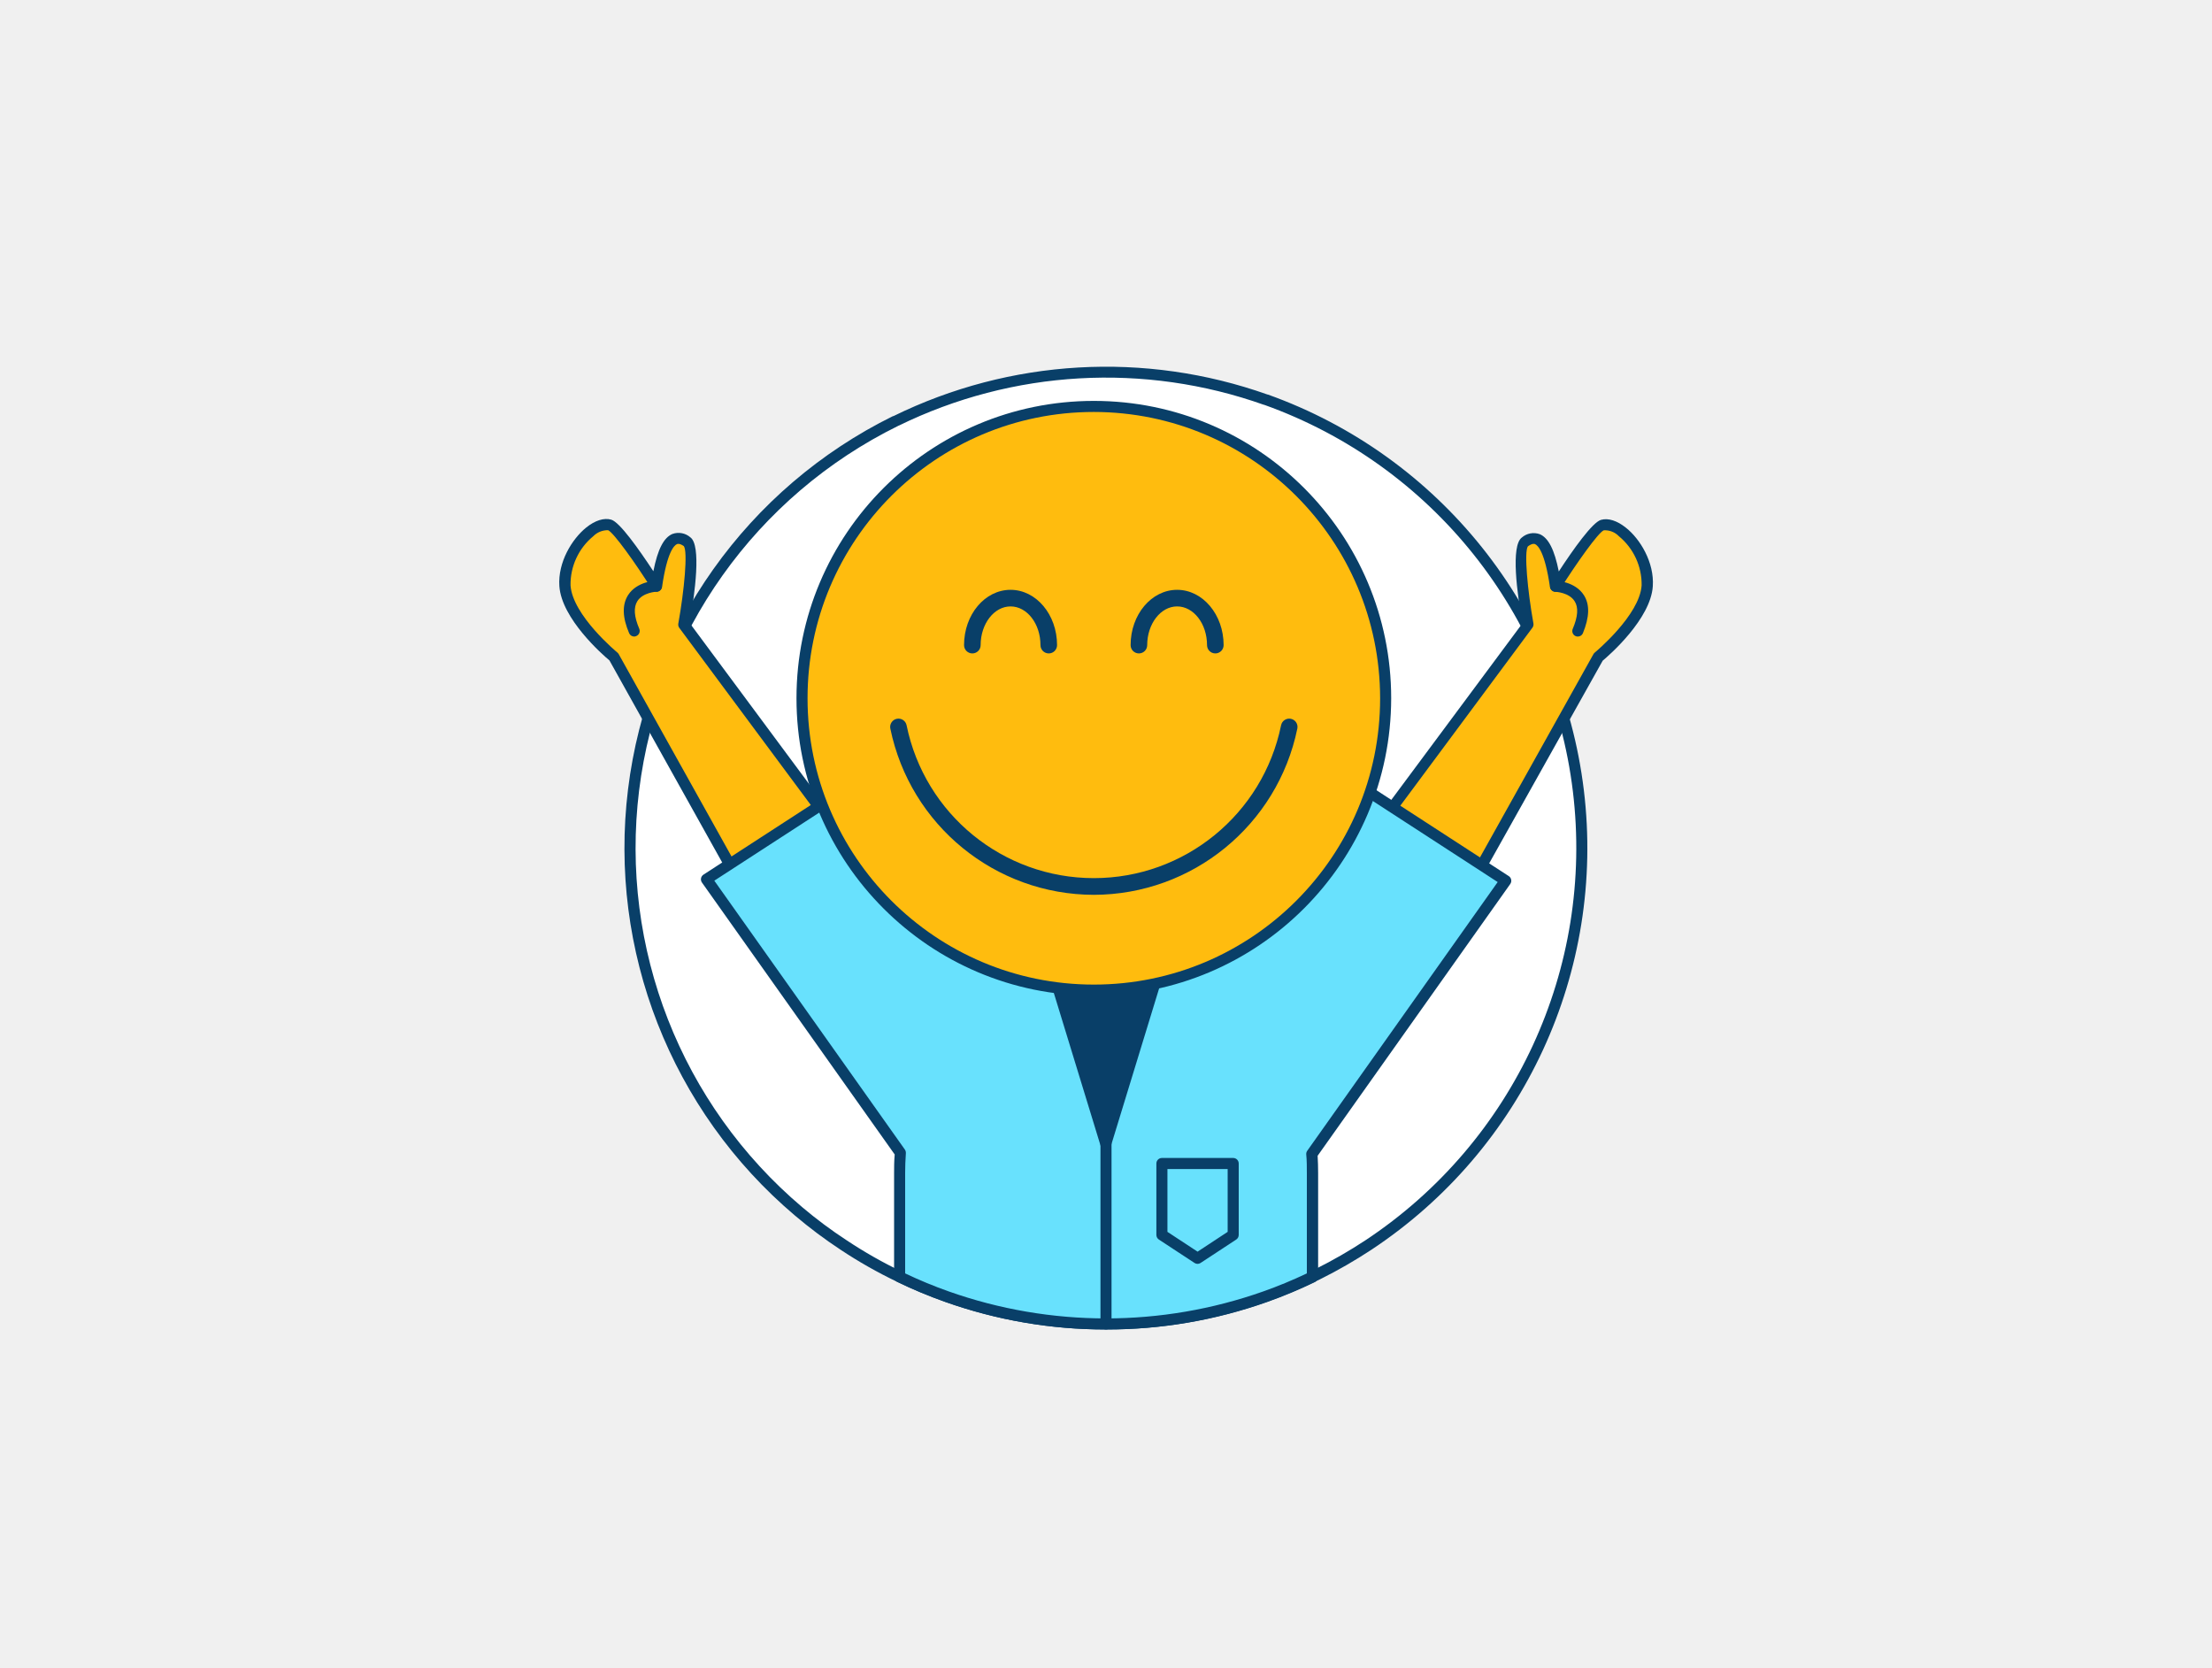
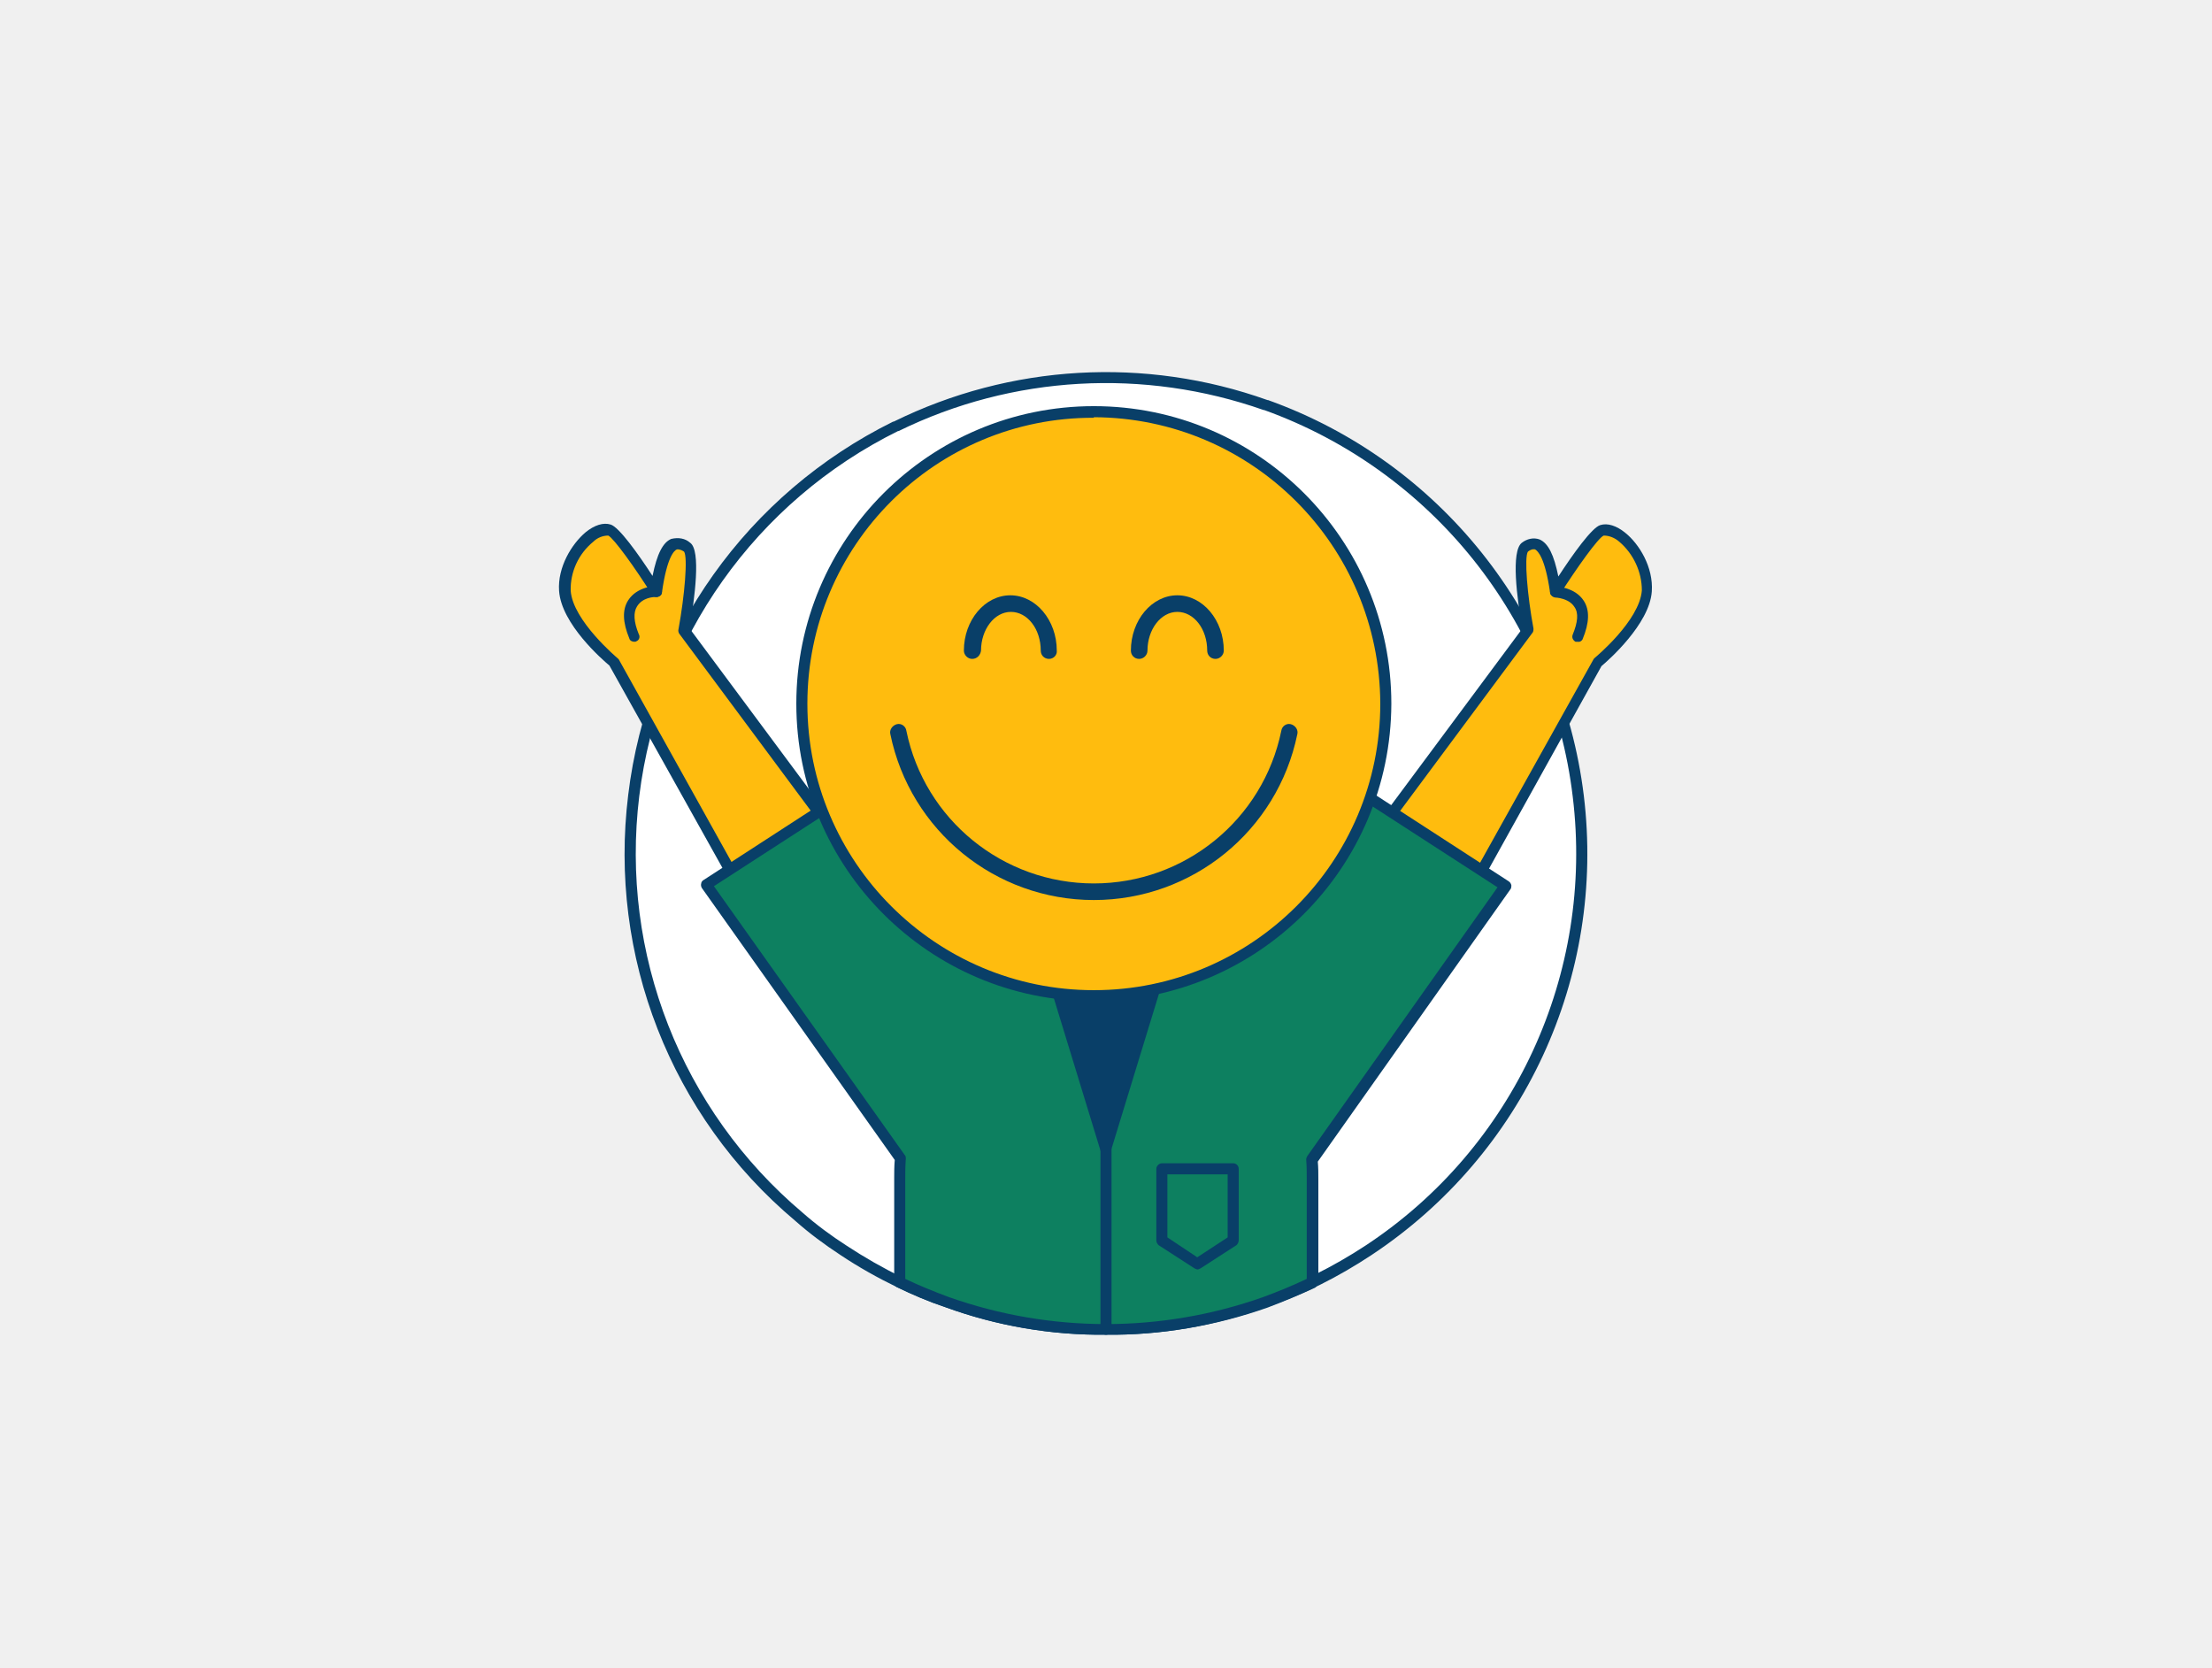
<svg xmlns="http://www.w3.org/2000/svg" viewBox="0 0 400 300" width="406" height="306" class="illustration styles_illustrationTablet__1DWOa">
  <g id="_282_happy_face_outline" data-name="#282_happy_face_outline">
-     <path d="M286.07,152.58a85.94,85.94,0,0,1-38.63,71.82,83.17,83.17,0,0,1-10.12,5.74,82.2,82.2,0,0,1-8.54,3.57,86.3,86.3,0,0,1-57.56,0,82.2,82.2,0,0,1-8.54-3.57,85.73,85.73,0,0,1-18.27-11.85A86.07,86.07,0,0,1,162,75.36h0a86.25,86.25,0,0,1,66.9-3.85s0,0,0,0A86.08,86.08,0,0,1,286.07,152.58Z" fill="#fff" />
-     <path d="M200,239.65a86.54,86.54,0,0,1-29.12-5,85,85,0,0,1-8.64-3.61A83.84,83.84,0,0,1,152,225.23a85.22,85.22,0,0,1-8.25-6.18A87.06,87.06,0,0,1,161.48,74.5l.08,0a87.25,87.25,0,0,1,67.65-3.9l.06,0h0A87.08,87.08,0,0,1,248,225.23a88.16,88.16,0,0,1-18.87,9.42A86.54,86.54,0,0,1,200,239.65ZM162.51,76.21l-.08.05a85.07,85.07,0,0,0-17.37,141.27,81.14,81.14,0,0,0,8.05,6,82.15,82.15,0,0,0,10,5.68,83.49,83.49,0,0,0,8.45,3.53,85.31,85.31,0,0,0,56.88,0,86.66,86.66,0,0,0,18.45-9.2A85.08,85.08,0,0,0,228.61,72.46l-.05,0a85.27,85.27,0,0,0-66.05,3.77Z" fill="#093f68" />
-     <rect x="193.73" y="162.98" width="12.4" height="16.23" fill="#ffbc0e" />
-     <path d="M206.13,180.22h-12.4a1,1,0,0,1-1-1V163a1,1,0,0,1,1-1h12.4a1,1,0,0,1,1,1v16.24A1,1,0,0,1,206.13,180.22Zm-11.4-2h10.4V164h-10.4Z" fill="#093f68" />
-     <path d="M151.93,152.4v.12c-6.88-1.45-3.68,7.07-9.9,4-3.07-1.47-4.34,6-7.2,4.19L111,118s-8.45-6.93-8.85-12.87,5.16-11.82,8.11-11c1.76.5,8.45,11.07,8.45,11.07,1.36-9.35,3.67-9.36,5.56-8s-.62,14.92-.62,14.92l6.76,9.1,19.51,26.3A10.2,10.2,0,0,1,151.93,152.4Z" fill="#ffbc0e" />
-     <path d="M135.72,162.06a2.6,2.6,0,0,1-1.42-.47,1,1,0,0,1-.34-.35l-23.75-42.56c-1.2-1-8.67-7.53-9.06-13.45-.29-4.34,2.31-8.52,4.84-10.57,1.61-1.3,3.23-1.81,4.53-1.44,1.55.44,5,5.35,7.63,9.33.79-4,1.88-6.07,3.44-6.74a3.25,3.25,0,0,1,3.25.61c2,1.44.82,10.13-.13,15.49l26,35.05a11.31,11.31,0,0,1,2.2,5.31h0v.12a1,1,0,0,1-1.19,1.11c-2.69-.56-3.28.54-4.1,2.08s-2,3.82-6,1.88c-.65-.31-1.2.23-2.42,1.9C138.36,160.49,137.23,162.05,135.72,162.06Zm-.16-2.06c.42.13.85-.23,2-1.81s2.63-3.63,4.91-2.53,2.58.52,3.41-1c.73-1.37,1.78-3.38,4.82-3.27a9.48,9.48,0,0,0-1.58-3.2l-26.28-35.4a1,1,0,0,1-.18-.78c1.08-6,1.73-13,1-14-.79-.55-1.14-.41-1.25-.36-.5.22-1.77,1.4-2.69,7.75a1,1,0,0,1-1.84.39c-3-4.77-6.9-10.2-7.91-10.66a3.65,3.65,0,0,0-2.69,1.09,11.28,11.28,0,0,0-4.11,8.88c.36,5.44,8.4,12.09,8.48,12.16a1,1,0,0,1,.24.29Z" fill="#093f68" />
-     <path d="M114.69,114.36a1,1,0,0,1-.92-.6c-1.23-2.86-1.29-5.18-.19-6.9,1.58-2.48,4.94-2.6,5.08-2.61a1,1,0,0,1,.07,2s-2.47.11-3.47,1.7c-.72,1.13-.6,2.81.34,5a1,1,0,0,1-.52,1.31A.91.91,0,0,1,114.69,114.36Z" fill="#093f68" />
-     <path d="M248.07,152.4v.12c6.88-1.45,3.68,7.07,9.9,4,3.07-1.47,4.34,6,7.2,4.19L289,118s8.45-6.93,8.85-12.87-5.16-11.82-8.11-11c-1.76.5-8.45,11.07-8.45,11.07-1.36-9.35-3.67-9.36-5.56-8s.62,14.92.62,14.92l-6.76,9.1-19.51,26.3A10.2,10.2,0,0,0,248.07,152.4Z" fill="#ffbc0e" />
-     <path d="M264.28,162.06c-1.51,0-2.64-1.57-3.46-2.7-1.22-1.68-1.77-2.21-2.42-1.9-4,1.94-5.23-.36-6-1.88s-1.41-2.65-4.1-2.08a1,1,0,0,1-1.19-1.11v-.12h0a11.3,11.3,0,0,1,2.21-5.32l26-35c-1-5.36-2.14-14-.13-15.49a3.25,3.25,0,0,1,3.25-.61c1.56.67,2.65,2.78,3.44,6.74,2.61-4,6.08-8.89,7.63-9.33,1.31-.37,2.92.14,4.53,1.44,2.53,2,5.13,6.23,4.84,10.57-.39,5.92-7.86,12.45-9.06,13.45L266,161.24a1,1,0,0,1-.34.35A2.6,2.6,0,0,1,264.28,162.06Zm-5.51-6.71c1.61,0,2.77,1.61,3.67,2.84,1.15,1.58,1.58,1.94,2,1.81l23.7-42.45a1,1,0,0,1,.24-.29c.08-.07,8.12-6.73,8.48-12.16a11.28,11.28,0,0,0-4.11-8.88A3.51,3.51,0,0,0,290,95.15c-1,.44-4.87,5.87-7.88,10.64a1,1,0,0,1-1.84-.39c-.92-6.35-2.19-7.53-2.69-7.75-.11-.05-.46-.2-1.3.4-.71,1-.06,8,1,13.93a1,1,0,0,1-.18.78l-26.27,35.39a9.46,9.46,0,0,0-1.59,3.21c3-.11,4.09,1.9,4.82,3.27.83,1.55,1.14,2.13,3.41,1A2.87,2.87,0,0,1,258.77,155.35Z" fill="#093f68" />
-     <path d="M285.31,114.36a.91.91,0,0,1-.39-.08,1,1,0,0,1-.52-1.31c.94-2.21,1.06-3.89.34-5-1-1.59-3.44-1.7-3.47-1.7a1,1,0,0,1,.07-2c.14,0,3.5.13,5.08,2.61,1.1,1.72,1,4-.19,6.9A1,1,0,0,1,285.31,114.36Z" fill="#093f68" />
-     <path d="M237.21,207.92c.07,1.13.11,2.27.11,3.43v18.79a82.2,82.2,0,0,1-8.54,3.57,86.3,86.3,0,0,1-57.56,0,82.2,82.2,0,0,1-8.54-3.57V211.35c0-1.23,0-2.43.13-3.63l-35.06-49.47,25.3-16.41s32.43,31.25,34.88,31.25h24.14c2.5,0,34.88-31,34.88-31l25.3,16.42Z" fill="#68e1fd" />
-     <path d="M200,239.65a86.54,86.54,0,0,1-29.12-5,85,85,0,0,1-8.64-3.61,1,1,0,0,1-.56-.9V211.35c0-1,0-2.15.11-3.34l-34.86-49.18a1,1,0,0,1-.16-.77,1,1,0,0,1,.44-.65L152.51,141a1,1,0,0,1,1.23.12c12,11.52,31.74,30,34.28,31h24c2.55-.92,22.33-19.3,34.28-30.75a1,1,0,0,1,1.23-.12l25.3,16.42a1,1,0,0,1,.44.65,1,1,0,0,1-.16.77l-34.84,49.15c.06,1.08.09,2.11.09,3.14v18.79a1,1,0,0,1-.56.9,85,85,0,0,1-8.64,3.61A86.54,86.54,0,0,1,200,239.65Zm-36.32-10.14a81.83,81.83,0,0,0,7.88,3.26,85.31,85.31,0,0,0,56.88,0,81.83,81.83,0,0,0,7.88-3.26V211.35c0-1.1,0-2.2-.11-3.37a1,1,0,0,1,.18-.64l34.44-48.59-23.76-15.42c-12.27,11.75-32.51,30.76-35,30.76H187.93c-2.44,0-22.71-19.15-35-31l-23.76,15.41,34.46,48.62a1.07,1.07,0,0,1,.18.65c-.09,1.28-.13,2.45-.13,3.56Zm73.64.63h0Z" fill="#093f68" />
-     <polygon points="200 206.07 189.89 173.09 210.11 173.09 200 206.07" fill="#093f68" />
-     <path d="M200,207.07a1,1,0,0,1-1-.71l-10.1-33a1,1,0,0,1,.15-.88,1,1,0,0,1,.8-.41h20.22a1,1,0,0,1,.8.41,1,1,0,0,1,.15.88l-10.1,33A1,1,0,0,1,200,207.07Zm-8.75-33L200,202.66l8.75-28.57Z" fill="#093f68" />
-     <circle cx="197.8" cy="125.52" r="52.77" fill="#ffbc0e" />
-     <path d="M197.8,179.29a53.77,53.77,0,1,1,53.77-53.77A53.83,53.83,0,0,1,197.8,179.29Zm0-105.54a51.77,51.77,0,1,0,51.77,51.77A51.83,51.83,0,0,0,197.8,73.75Z" fill="#093f68" />
-     <path d="M175.83,115.91c0-4.71,3.09-8.52,6.91-8.52s6.91,3.81,6.91,8.52" fill="#ffbc0e" />
-     <path d="M189.65,117.41a1.5,1.5,0,0,1-1.5-1.5c0-3.87-2.43-7-5.41-7s-5.41,3.15-5.41,7a1.5,1.5,0,0,1-3,0c0-5.53,3.77-10,8.41-10s8.41,4.49,8.41,10A1.5,1.5,0,0,1,189.65,117.41Z" fill="#093f68" />
-     <path d="M206,115.91c0-4.71,3.09-8.52,6.91-8.52s6.91,3.81,6.91,8.52" fill="#ffbc0e" />
-     <path d="M219.77,117.41a1.5,1.5,0,0,1-1.5-1.5c0-3.87-2.43-7-5.41-7s-5.41,3.15-5.41,7a1.5,1.5,0,1,1-3,0c0-5.53,3.77-10,8.41-10s8.41,4.49,8.41,10A1.5,1.5,0,0,1,219.77,117.41Z" fill="#093f68" />
-     <path d="M162.47,130.72a36.06,36.06,0,0,0,70.66,0" fill="#ffbc0e" />
-     <path d="M197.8,161.06A37.64,37.64,0,0,1,161,131a1.5,1.5,0,1,1,2.94-.6,34.56,34.56,0,0,0,67.72,0,1.5,1.5,0,0,1,2.94.6A37.66,37.66,0,0,1,197.8,161.06Z" fill="#093f68" />
-     <path d="M200,239.65a1,1,0,0,1-1-1V206.07a1,1,0,0,1,2,0v32.58A1,1,0,0,1,200,239.65Z" fill="#093f68" />
-     <path d="M216.56,227.79a1,1,0,0,1-.54-.16l-6.46-4.24a1,1,0,0,1-.45-.83V209.64a1,1,0,0,1,1-1H223a1,1,0,0,1,1,1v12.92a1,1,0,0,1-.45.83l-6.46,4.24A1,1,0,0,1,216.56,227.79ZM211.11,222l5.45,3.58L222,222V210.64H211.11Zm11.91.54h0Z" fill="#093f68" />
+     <path d="M 286.1 153.6 C 286.1 182.5 271.6 209.5 247.4 225.4 C 244.2 227.5 240.8 229.5 237.3 231.1 C 234.5 232.5 231.7 233.7 228.8 234.7 C 210.2 241.3 189.8 241.3 171.2 234.7 C 168.3 233.7 165.5 232.5 162.7 231.1 C 156.1 228 150 224 144.4 219.3 C 122.2 200.5 111 171.9 114.6 143.1 C 118.1 114.2 136 89.2 162 76.3 h 0 C 182.9 66.1 207 64.7 228.9 72.5 s 0 0 0 0 C 263.2 84.7 286.1 117.2 286.1 153.6 Z" fill="#ffffff" />
+     <path d="M 200 240.6 C 190.1 240.7 180.2 239 170.9 235.6 C 167.9 234.6 165.1 233.4 162.2 232 C 158.7 230.3 155.3 228.4 152 226.2 C 149.1 224.3 146.4 222.3 143.8 220 C 121.3 201.1 110 172.1 113.6 143 C 117.1 113.8 135.2 88.5 161.5 75.5 l 0.1 0 C 182.7 65.1 207.1 63.7 229.2 71.6 l 0.1 0 h 0 C 260.3 82.7 282.4 110.4 286.4 143.1 C 290.4 175.9 275.5 208 248 226.2 C 242.1 230.1 235.8 233.3 229.1 235.6 C 219.8 239 209.9 240.7 200 240.6 Z M 162.5 77.2 l -0.1 0 C 136.7 89.9 119.1 114.7 115.6 143.2 C 112.1 171.7 123.2 200 145.1 218.5 C 147.6 220.7 150.3 222.7 153.1 224.5 C 156.3 226.6 159.6 228.5 163.1 230.2 C 165.9 231.5 168.7 232.7 171.6 233.7 C 190 240.2 210 240.2 228.4 233.7 C 234.9 231.4 241.1 228.3 246.9 224.5 C 273.8 206.8 288.3 175.3 284.4 143.3 C 280.6 111.4 258.9 84.3 228.6 73.4 l -0.1 0 C 206.9 65.8 183.1 67.1 162.5 77.2 Z" fill="#093f68" />
+     <rect x="193.7" y="164" width="12.4" height="16.2" fill="#ffbc0e" />
+     <path d="M 206.1 181.2 h -12.4 C 193.2 181.2 192.7 180.8 192.7 180.2 V 164 C 192.7 163.4 193.2 163 193.7 163 h 12.4 C 206.7 163 207.1 163.4 207.1 164 v 16.2 C 207.1 180.8 206.7 181.2 206.1 181.2 Z m -11.4 -2 h 10.4 V 165 h -10.4 Z" fill="#093f68" />
+     <path d="M 151.9 153.4 v 0.1 c -6.9 -1.4 -3.7 7.1 -9.9 4 c -3.1 -1.5 -4.3 6 -7.2 4.2 L 111 119 s -8.5 -6.9 -8.8 -12.9 s 5.2 -11.8 8.1 -11 c 1.8 0.5 8.5 11.1 8.5 11.1 c 1.4 -9.3 3.7 -9.4 5.6 -8 s -0.6 14.9 -0.6 14.9 l 6.8 9.1 l 19.5 26.3 C 151 149.9 151.7 151.6 151.9 153.4 Z" fill="#ffbc0e" />
+     <path d="M 135.7 163 C 135.2 163 134.7 162.9 134.3 162.6 C 134.2 162.5 134 162.4 134 162.2 l -23.8 -42.6 c -1.2 -1 -8.7 -7.5 -9.1 -13.5 c -0.3 -4.3 2.3 -8.5 4.8 -10.6 c 1.6 -1.3 3.2 -1.8 4.5 -1.4 c 1.5 0.4 5 5.3 7.6 9.3 c 0.8 -4 1.9 -6.1 3.4 -6.7 C 122.7 96.4 123.9 96.6 124.8 97.4 c 2 1.4 0.8 10.1 -0.1 15.5 l 26 35 C 151.9 149.5 152.6 151.3 152.9 153.3 h 0 v 0.1 C 153 153.7 152.8 154 152.6 154.2 C 152.4 154.5 152 154.5 151.7 154.5 c -2.7 -0.6 -3.3 0.5 -4.1 2.1 s -2 3.8 -6 1.9 c -0.7 -0.3 -1.2 0.2 -2.4 1.9 C 138.4 161.5 137.2 163 135.7 163 Z m -0.2 -2.1 c 0.4 0.1 0.8 -0.2 2 -1.8 s 2.6 -3.6 4.9 -2.5 s 2.6 0.5 3.4 -1 c 0.7 -1.4 1.8 -3.4 4.8 -3.3 C 150.4 151.2 149.8 150.1 149.1 149.2 l -26.3 -35.4 C 122.7 113.6 122.6 113.3 122.7 113 c 1.1 -6 1.7 -13 1 -14 c -0.8 -0.5 -1.1 -0.4 -1.3 -0.4 c -0.5 0.2 -1.8 1.4 -2.7 7.8 C 119.7 106.8 119.3 107.1 118.9 107.2 C 118.5 107.3 118.1 107.1 117.9 106.8 c -3 -4.8 -6.9 -10.2 -7.9 -10.7 C 109 96.1 108 96.5 107.3 97.2 C 104.6 99.4 103.1 102.7 103.2 106.1 c 0.4 5.4 8.4 12.1 8.5 12.2 C 111.7 118.3 111.8 118.4 111.9 118.5 Z" fill="#093f68" />
+     <path d="M 114.7 115.3 C 114.3 115.3 113.9 115.1 113.8 114.7 c -1.2 -2.9 -1.3 -5.2 -0.2 -6.9 c 1.6 -2.5 4.9 -2.6 5.1 -2.6 C 119.2 105.2 119.7 105.6 119.7 106.2 C 119.7 106.8 119.3 107.2 118.7 107.2 s -2.5 0.1 -3.5 1.7 c -0.7 1.1 -0.6 2.8 0.3 5 C 115.8 114.4 115.6 115 115.1 115.2 C 115 115.3 114.8 115.3 114.7 115.3 Z" fill="#093f68" />
+     <path d="M 248.1 153.4 v 0.1 c 6.9 -1.4 3.7 7.1 9.9 4 c 3.1 -1.5 4.3 6 7.2 4.2 L 289 119 s 8.4 -6.9 8.9 -12.9 s -5.2 -11.8 -8.1 -11 c -1.8 0.5 -8.4 11.1 -8.4 11.1 c -1.4 -9.3 -3.7 -9.4 -5.6 -8 s 0.6 14.9 0.6 14.9 l -6.8 9.1 l -19.5 26.3 C 249 149.9 248.3 151.6 248.1 153.4 Z" fill="#ffbc0e" />
+     <path d="M 264.3 163 c -1.5 0 -2.6 -1.6 -3.5 -2.7 c -1.2 -1.7 -1.8 -2.2 -2.4 -1.9 c -4 1.9 -5.2 -0.4 -6 -1.9 s -1.4 -2.7 -4.1 -2.1 C 248 154.5 247.7 154.5 247.4 154.2 C 247.2 154 247.1 153.7 247.1 153.4 v -0.1 h 0 C 247.4 151.3 248.1 149.5 249.3 147.9 l 26 -35 c -1 -5.4 -2.1 -14 -0.1 -15.5 C 276.1 96.7 277.3 96.4 278.4 96.8 c 1.6 0.7 2.6 2.8 3.4 6.7 c 2.6 -4 6.1 -8.9 7.6 -9.3 c 1.3 -0.4 2.9 0.1 4.5 1.4 c 2.5 2 5.1 6.2 4.8 10.6 c -0.4 5.9 -7.9 12.5 -9.1 13.5 L 266 162.2 C 265.9 162.4 265.8 162.5 265.7 162.6 C 265.3 162.9 264.8 163 264.3 163 Z m -5.5 -6.7 c 1.6 0 2.8 1.6 3.7 2.8 c 1.1 1.6 1.6 1.9 2 1.8 l 23.7 -42.5 C 288.2 118.4 288.3 118.3 288.4 118.2 c 0.1 -0.1 8.1 -6.7 8.5 -12.2 C 296.9 102.7 295.4 99.4 292.8 97.2 C 292 96.5 291 96.1 290 96.1 c -1 0.4 -4.9 5.9 -7.9 10.6 C 281.9 107.1 281.5 107.3 281.1 107.2 C 280.7 107.1 280.3 106.8 280.3 106.4 c -0.9 -6.3 -2.2 -7.5 -2.7 -7.8 c -0.1 0 -0.5 -0.2 -1.3 0.4 c -0.7 1 -0.1 8 1 13.9 C 277.3 113.2 277.3 113.5 277.1 113.7 l -26.3 35.4 C 250.1 150.1 249.6 151.2 249.3 152.3 c 3 -0.1 4.1 1.9 4.8 3.3 c 0.8 1.6 1.1 2.1 3.4 1 C 257.9 156.4 258.3 156.3 258.8 156.3 Z" fill="#093f68" />
+     <path d="M 285.3 115.3 C 285.2 115.3 285 115.3 284.9 115.3 C 284.4 115 284.2 114.5 284.4 114 c 0.9 -2.2 1.1 -3.9 0.3 -5 c -1 -1.6 -3.4 -1.7 -3.5 -1.7 C 280.7 107.2 280.3 106.8 280.3 106.2 C 280.3 105.7 280.8 105.2 281.3 105.3 c 0.1 0 3.5 0.1 5.1 2.6 c 1.1 1.7 1 4 -0.2 6.9 C 286.1 115.1 285.7 115.4 285.3 115.3 Z" fill="#093f68" />
+     <path d="M 237.2 208.9 c 0.1 1.1 0.1 2.3 0.1 3.4 v 18.8 C 234.5 232.5 231.7 233.7 228.8 234.7 C 210.2 241.3 189.8 241.3 171.2 234.7 C 168.3 233.7 165.5 232.5 162.7 231.1 V 212.3 c 0 -1.2 0 -2.4 0.1 -3.6 l -35.1 -49.5 l 25.3 -16.4 s 32.4 31.3 34.9 31.3 h 24.1 c 2.5 0 34.9 -31 34.9 -31 l 25.3 16.4 Z" fill="#0d8060" />
+     <path d="M 200 240.6 C 190.1 240.7 180.2 239 170.9 235.6 C 167.9 234.6 165.1 233.4 162.2 232 C 161.9 231.9 161.7 231.5 161.7 231.1 V 212.3 c 0 -1 0 -2.2 0.1 -3.3 l -34.9 -49.2 C 126.8 159.6 126.7 159.3 126.8 159 C 126.8 158.8 127 158.5 127.2 158.4 L 152.5 142 C 152.9 141.7 153.4 141.8 153.7 142.1 c 12 11.5 31.7 30 34.3 31 h 24 c 2.6 -0.9 22.3 -19.3 34.3 -30.8 C 246.6 142 247.1 142 247.5 142.2 l 25.3 16.4 C 273.1 158.8 273.2 159 273.3 159.3 C 273.3 159.6 273.3 159.9 273.1 160.1 l -34.8 49.2 c 0.1 1.1 0.1 2.1 0.1 3.1 v 18.8 C 238.4 231.5 238.1 231.9 237.8 232.1 C 235 233.4 232.1 234.6 229.2 235.7 C 219.8 239 209.9 240.7 200 240.6 Z m -36.3 -10.1 C 166.2 231.7 168.9 232.8 171.6 233.8 C 190 240.3 210 240.3 228.4 233.8 C 231.1 232.8 233.8 231.7 236.3 230.5 V 212.3 c 0 -1.1 0 -2.2 -0.1 -3.4 C 236.2 208.7 236.3 208.5 236.4 208.3 l 34.4 -48.6 l -23.8 -15.4 c -12.3 11.8 -32.5 30.8 -35 30.8 H 187.9 c -2.4 0 -22.7 -19.2 -35 -31 l -23.8 15.4 l 34.5 48.6 C 163.8 208.3 163.8 208.5 163.8 208.8 c -0.1 1.3 -0.1 2.4 -0.1 3.6 Z m 73.6 0.6 h 0 Z" fill="#093f68" />
+     <polygon points="200,207.1 189.9,174.1 210.1,174.1 200,207.1" fill="#093f68" />
+     <path d="M 200 208.1 C 199.5 208.1 199.1 207.8 199 207.3 l -10.1 -33 C 188.8 174 188.9 173.7 189.1 173.5 C 189.2 173.2 189.5 173.1 189.9 173.1 h 20.2 C 210.4 173.1 210.7 173.2 210.9 173.5 C 211.1 173.7 211.1 174 211 174.3 l -10.1 33 C 200.8 207.8 200.4 208 200 208.1 Z m -8.8 -33 L 200 203.6 l 8.8 -28.6 Z" fill="#093f68" />
+     <circle cx="197.8" cy="126.5" r="52.8" fill="#ffbc0e" />
+     <path d="M 197.8 180.3 C 168.1 180.3 144 156.2 144 126.5 C 144 96.8 168.1 72.7 197.8 72.7 C 227.5 72.7 251.6 96.8 251.6 126.5 C 251.5 156.2 227.5 180.2 197.8 180.3 Z m 0 -105.5 C 169.2 74.7 146 97.9 146 126.5 C 146 155.1 169.2 178.3 197.8 178.3 C 226.4 178.3 249.6 155.1 249.6 126.5 C 249.5 97.9 226.4 74.8 197.8 74.7 Z" fill="#093f68" />
+     <path d="M 175.8 116.9 c 0 -4.7 3.1 -8.5 6.9 -8.5 s 6.9 3.8 6.9 8.5" fill="#ffbc0e" />
+     <path d="M 189.7 118.4 C 188.8 118.4 188.2 117.7 188.2 116.9 c 0 -3.9 -2.4 -7 -5.4 -7 s -5.4 3.2 -5.4 7 C 177.3 117.7 176.7 118.4 175.8 118.4 C 175 118.4 174.3 117.7 174.3 116.9 c 0 -5.5 3.8 -10 8.4 -10 s 8.4 4.5 8.4 10 C 191.2 117.7 190.5 118.4 189.7 118.4 Z" fill="#093f68" />
+     <path d="M 206 116.9 c 0 -4.7 3.1 -8.5 6.9 -8.5 s 6.9 3.8 6.9 8.5" fill="#ffbc0e" />
+     <path d="M 219.8 118.4 C 218.9 118.4 218.3 117.7 218.3 116.9 c 0 -3.9 -2.4 -7 -5.4 -7 s -5.4 3.2 -5.4 7 C 207.5 117.7 206.8 118.4 206 118.4 C 205.1 118.4 204.5 117.7 204.5 116.9 c 0 -5.5 3.8 -10 8.4 -10 s 8.4 4.5 8.4 10 C 221.3 117.7 220.6 118.4 219.8 118.4 Z" fill="#093f68" />
+     <path d="M 162.5 131.7 C 165.9 148.5 180.7 160.5 197.8 160.5 C 214.9 160.5 229.7 148.5 233.1 131.7" fill="#ffbc0e" />
+     <path d="M 197.8 162 C 180 162 164.6 149.5 161 132 C 160.8 131.2 161.4 130.4 162.2 130.2 C 163 130 163.8 130.6 163.9 131.4 C 167.2 147.5 181.4 159 197.8 159 C 214.2 159 228.4 147.5 231.7 131.4 C 231.8 130.6 232.6 130 233.4 130.2 C 234.2 130.4 234.8 131.2 234.6 132 C 231 149.5 215.6 162 197.8 162 Z" fill="#093f68" />
+     <path d="M 200 240.6 C 199.4 240.6 199 240.2 199 239.6 V 207.1 C 199 206.5 199.4 206.1 200 206.1 C 200.6 206.1 201 206.5 201 207.1 v 32.6 C 201 239.9 200.9 240.2 200.7 240.3 C 200.5 240.5 200.3 240.6 200 240.6 Z" fill="#093f68" />
+     <path d="M 216.6 228.8 C 216.4 228.8 216.2 228.7 216 228.6 l -6.5 -4.2 C 209.3 224.2 209.1 223.9 209.1 223.5 V 210.6 C 209.1 210.1 209.6 209.6 210.1 209.6 H 223 C 223.6 209.6 224 210.1 224 210.6 v 12.9 C 224 223.9 223.8 224.2 223.6 224.4 l -6.5 4.2 C 216.9 228.7 216.7 228.8 216.6 228.8 Z M 211.1 223 l 5.4 3.6 L 222 223 V 211.6 H 211.1 Z m 11.9 0.5 h 0 Z" fill="#093f68" />
  </g>
</svg>
